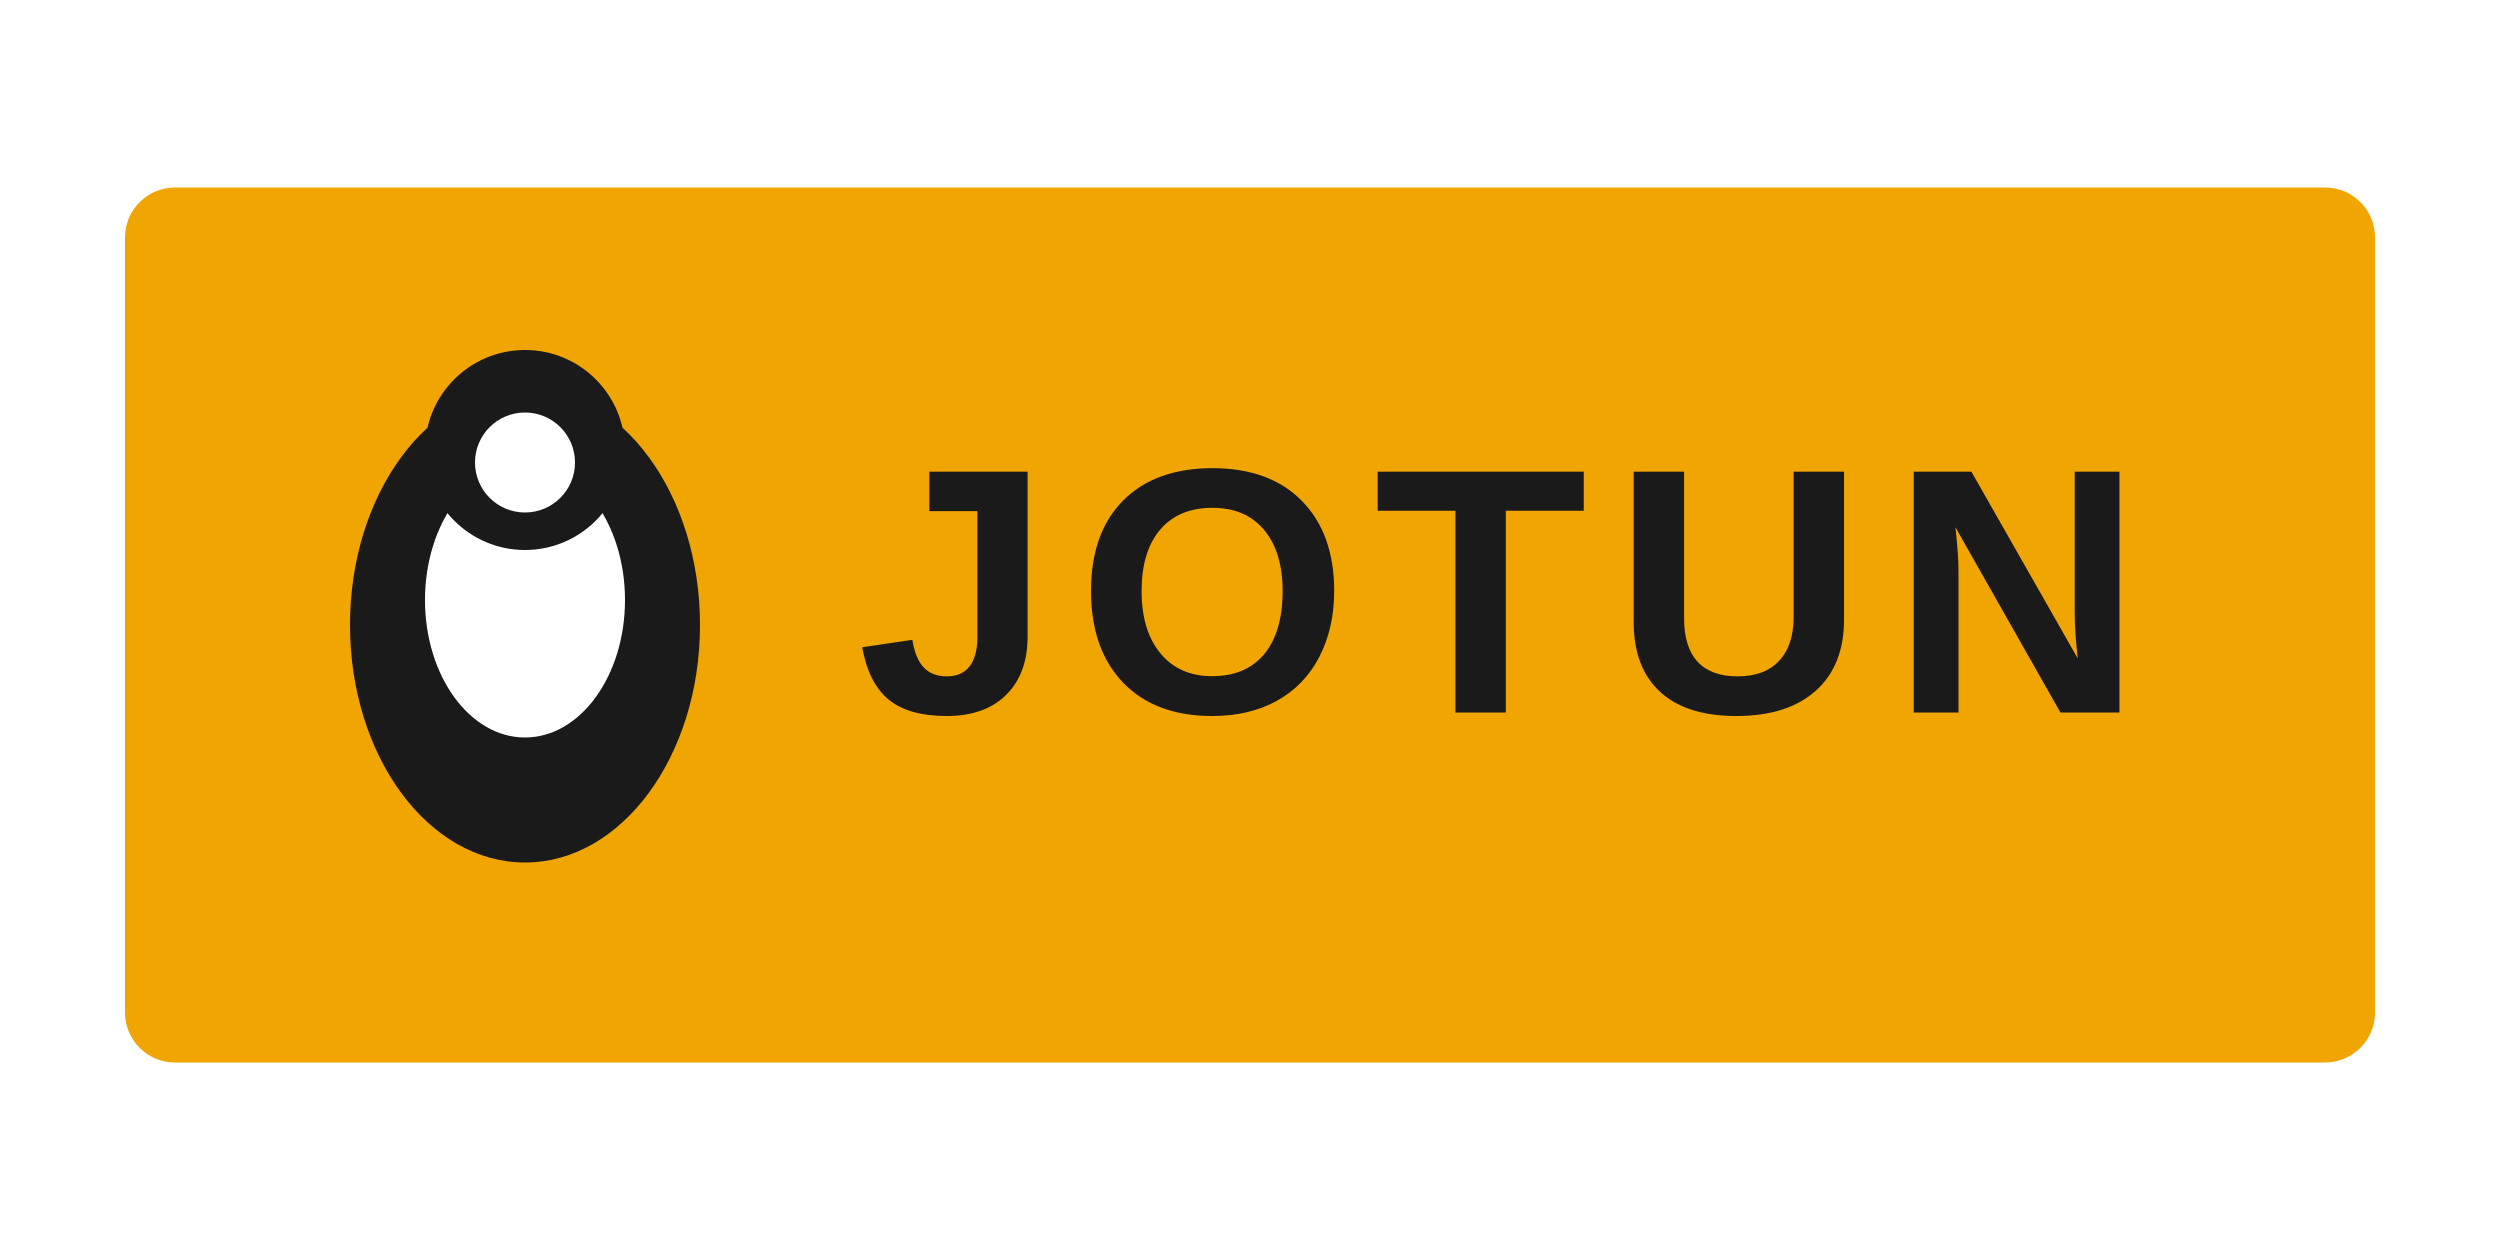
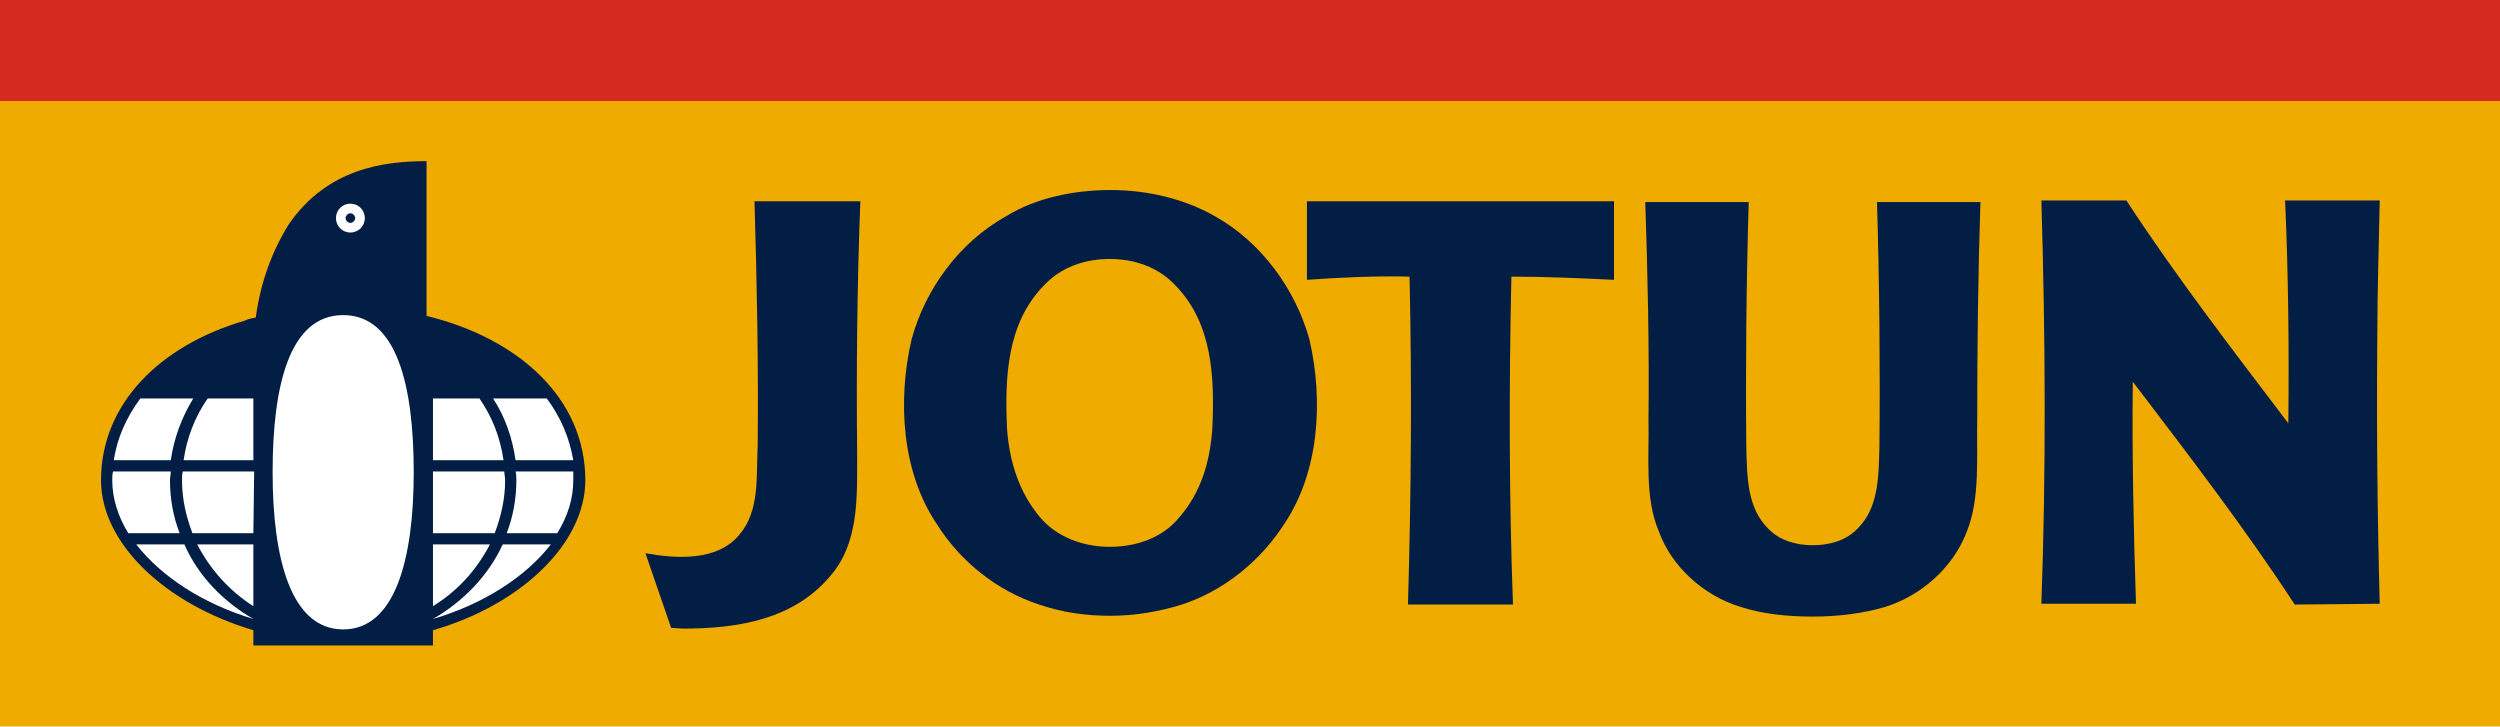
- <svg xmlns="http://www.w3.org/2000/svg" viewBox="0 0 200 100" width="200" height="100">
-   <rect width="200" height="100" fill="white" />
-   <rect x="10" y="15" width="180" height="70" rx="4" fill="#f0a500" />
-   <ellipse cx="42" cy="50" rx="14" ry="19" fill="#1a1a1a" />
-   <ellipse cx="42" cy="48" rx="8" ry="11" fill="white" />
-   <circle cx="42" cy="36" r="8" fill="#1a1a1a" />
-   <ellipse cx="42" cy="37" rx="4" ry="4" fill="white" />
-   <text x="120" y="57" text-anchor="middle" font-family="Arial" font-size="28" font-weight="900" letter-spacing="2" fill="#1a1a1a">JOTUN</text>
+ <svg xmlns="http://www.w3.org/2000/svg" id="Layer_2" data-name="Layer 2" viewBox="0 0 311.8 90.6">
+   <defs>
+     <style>
+       .cls-1 {
+         fill: #d52b1e;
+       }
+ 
+       .cls-1, .cls-2, .cls-3, .cls-4 {
+         stroke-width: 0px;
+       }
+ 
+       .cls-2 {
+         fill: #fff;
+       }
+ 
+       .cls-3 {
+         fill: #f0ab00;
+       }
+ 
+       .cls-4 {
+         fill: #031e45;
+       }
+     </style>
+   </defs>
+   <g id="Layer_1-2" data-name="Layer 1">
+     <g id="Standard">
+       <rect class="cls-3" y="12.6" width="311.8" height="78" />
+       <rect class="cls-1" width="311.8" height="12.6" />
+       <path class="cls-2" d="m42.8,79.9c-16.5,0-29.9-10-29.9-20,0-12.8,13.4-21.4,29.9-21.4s29.9,8.6,29.9,21.4c0,10-13.4,20-29.9,20Z" />
+       <g>
+         <path class="cls-4" d="m80.5,69c3.9.7,9,1,11.7-2.3,2.6-3,2.1-7.3,2.3-11.2.1-10.1-.1-20.3-.4-30.4h13.2c-.4,10.6-.5,20.6-.4,31.2,0,5.6.3,11.4-3.4,15.6-4.5,5.3-11.3,6.5-18.3,6.5l-1.5-.1-3.2-9.3Z" />
+         <path class="cls-4" d="m286.2,75.4c-6.2-9.5-13.2-18.6-20.2-27.8h0c-.1,9.2.1,18.6.4,27.7h-11.8c.6-16.6.5-33.6,0-50.3h10.6c6.2,9.5,13.3,18.7,20.2,27.8.1-9.3,0-18.7-.4-27.8h11.8c-.1,5.5-.3,11.2-.3,16.6-.1,11.2,0,22.6.3,33.7l-10.6.1h0Z" />
+         <path class="cls-4" d="m188.7,75.4c-.5-13.5-.5-27.3-.2-40.9h0c4.2,0,8.7.2,12.8.4v-9.8h-38.3v9.8c4.1-.3,8.6-.5,12.8-.4h0c.3,13.6.2,27.4-.2,40.9h13.1Z" />
+         <path class="cls-4" d="m226.1,76.9c-3.1,0-6.2-.3-9-1.2-4.6-1.4-8.6-5-10.2-9.4-1.8-4.2-1.2-9.4-1.3-14,.1-9-.1-18.1-.4-27.1h12.9c-.3,10.1-.4,20.6-.3,30.6.1,3.7.1,7.5,2.7,10.1,1.4,1.5,3.5,2.1,5.6,2.1h0c2.1,0,4.2-.6,5.6-2.1,2.6-2.6,2.6-6.4,2.7-10.1.1-10,0-20.5-.3-30.6h12.9c-.3,9-.4,18.1-.4,27.1-.1,4.5.4,9.8-1.3,14-1.7,4.5-5.7,8-10.2,9.4-2.7.8-5.8,1.2-9,1.2h0Z" />
+         <path class="cls-4" d="m163.3,42.3c-1.7-6.1-5.9-12.1-11.9-15.4-3.7-2.1-8.3-3.2-12.9-3.2h0c-4.6,0-9.3,1-12.9,3.2-6,3.3-10.2,9.2-11.9,15.4-1.8,7.7-1.2,16.6,3.1,23,3,4.8,7.6,8.4,12.8,10.1,2.9,1,5.9,1.4,8.9,1.4h0c3,0,6-.5,8.9-1.4,5.2-1.7,9.8-5.4,12.8-10.1,4.3-6.4,4.9-15.3,3.1-23Zm-12.1,11.2c-.3,4.1-1.4,7.9-4.1,11-2.1,2.6-5.4,3.7-8.7,3.7s-6.6-1.2-8.7-3.7c-2.6-3.1-3.8-6.9-4.1-11-.3-6.5,0-13.1,4.5-17.8,2.2-2.4,5.2-3.4,8.3-3.4s6.1,1,8.3,3.4c4.5,4.7,4.8,11.3,4.5,17.8Z" />
+         <path class="cls-4" d="m53.2,39.4v-19.3c-5.3,0-12.4.9-17.2,7.9-2.1,3.4-3.5,7.2-4.1,11.6-.5.1-1,.2-1.4.4-10.6,3.1-17.9,10.4-17.9,19.9,0,7.8,7.9,15.4,19,18.7v1.9h22.4v-1.9c11.1-3.2,19-10.9,19-18.7,0-10.2-8.3-17.7-19.8-20.5Zm-35.7,10.3h6.6c-1.4,2.3-2.4,4.9-2.8,7.7h-7.1c.4-2.8,1.6-5.4,3.3-7.7Zm-3.5,10.2c0-.4,0-.7.1-1.1h7.2c0,.4-.1.7-.1,1.1,0,2.3.4,4.5,1.2,6.6h-6.4c-1.3-2.1-2-4.4-2-6.6Zm17.6,17.3c-6.3-1.9-11.5-5.3-14.6-9.3h6c1.7,3.9,4.8,7.1,8.6,9.3h0Zm0-1.6c-3-1.9-5.4-4.6-7-7.7h7v7.7Zm0-9.1h-7.6c-.8-2.1-1.3-4.3-1.3-6.6,0-.4,0-.7.1-1.1h8.9l-.1,7.7h0Zm0-9.1h-8.7c.4-2.8,1.4-5.4,3-7.7h5.7v7.7Zm11.2,21.1c-6.5,0-8.8-8.8-8.8-19.6s2.1-19.6,8.8-19.6,8.8,8.8,8.8,19.6-2.3,19.6-8.8,19.6Zm25.4-28.8c1.7,2.3,2.8,4.8,3.3,7.7h-7.2c-.4-2.8-1.3-5.4-2.8-7.7h6.7Zm-14.2,0h5.8c1.6,2.3,2.6,4.9,3,7.7h-8.8v-7.7Zm0,9.1h8.9c0,.4.1.7.1,1.1,0,2.3-.5,4.5-1.3,6.6h-7.7v-7.7Zm0,9.1h7.1c-1.6,3.1-4,5.8-7.1,7.7v-7.7Zm0,9.3c3.8-2.2,6.9-5.4,8.7-9.3h6c-3.1,4-8.3,7.4-14.7,9.3Zm9.2-10.7c.8-2.1,1.2-4.3,1.2-6.6,0-.4,0-.7-.1-1.1h7.2v1.1c0,2.3-.7,4.5-2,6.6h-6.3Z" />
+       </g>
+       <path class="cls-2" d="m43.7,25.4c-1,0-1.8.8-1.8,1.8s.8,1.8,1.8,1.8,1.8-.8,1.8-1.8-.8-1.8-1.8-1.8Zm0,2.4c-.3,0-.6-.3-.6-.6s.3-.6.6-.6.6.3.6.6-.3.6-.6.6Z" />
+     </g>
+   </g>
</svg>
